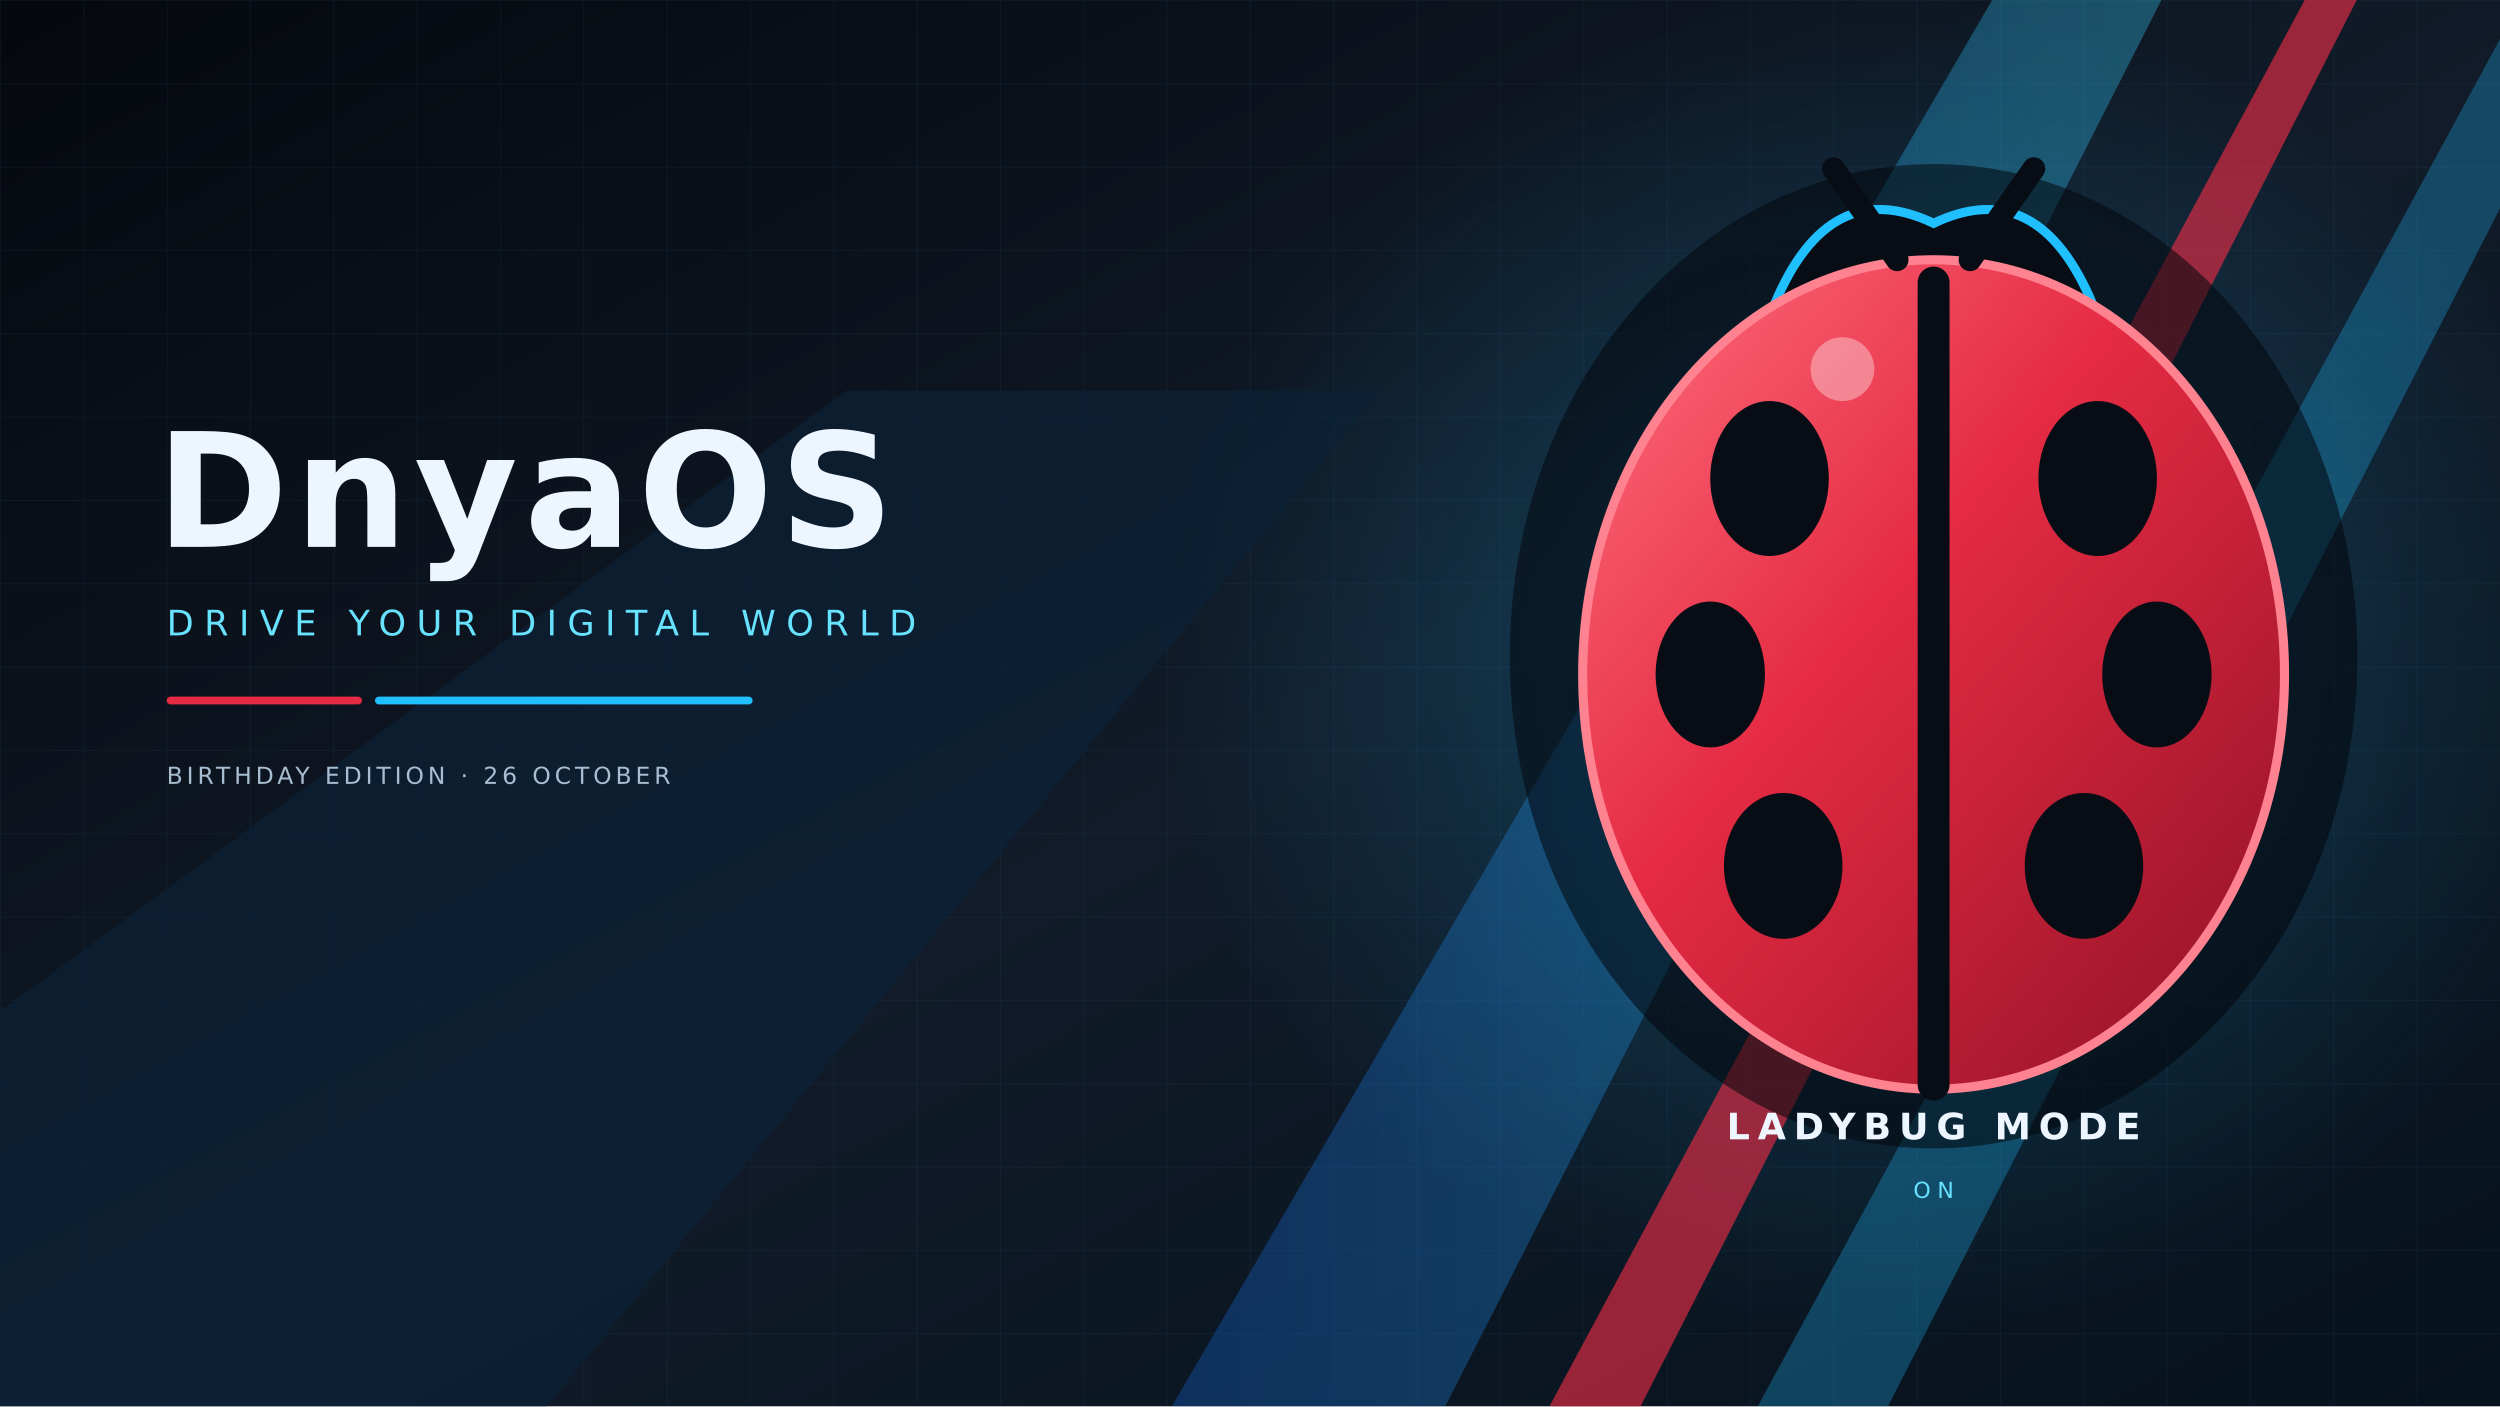
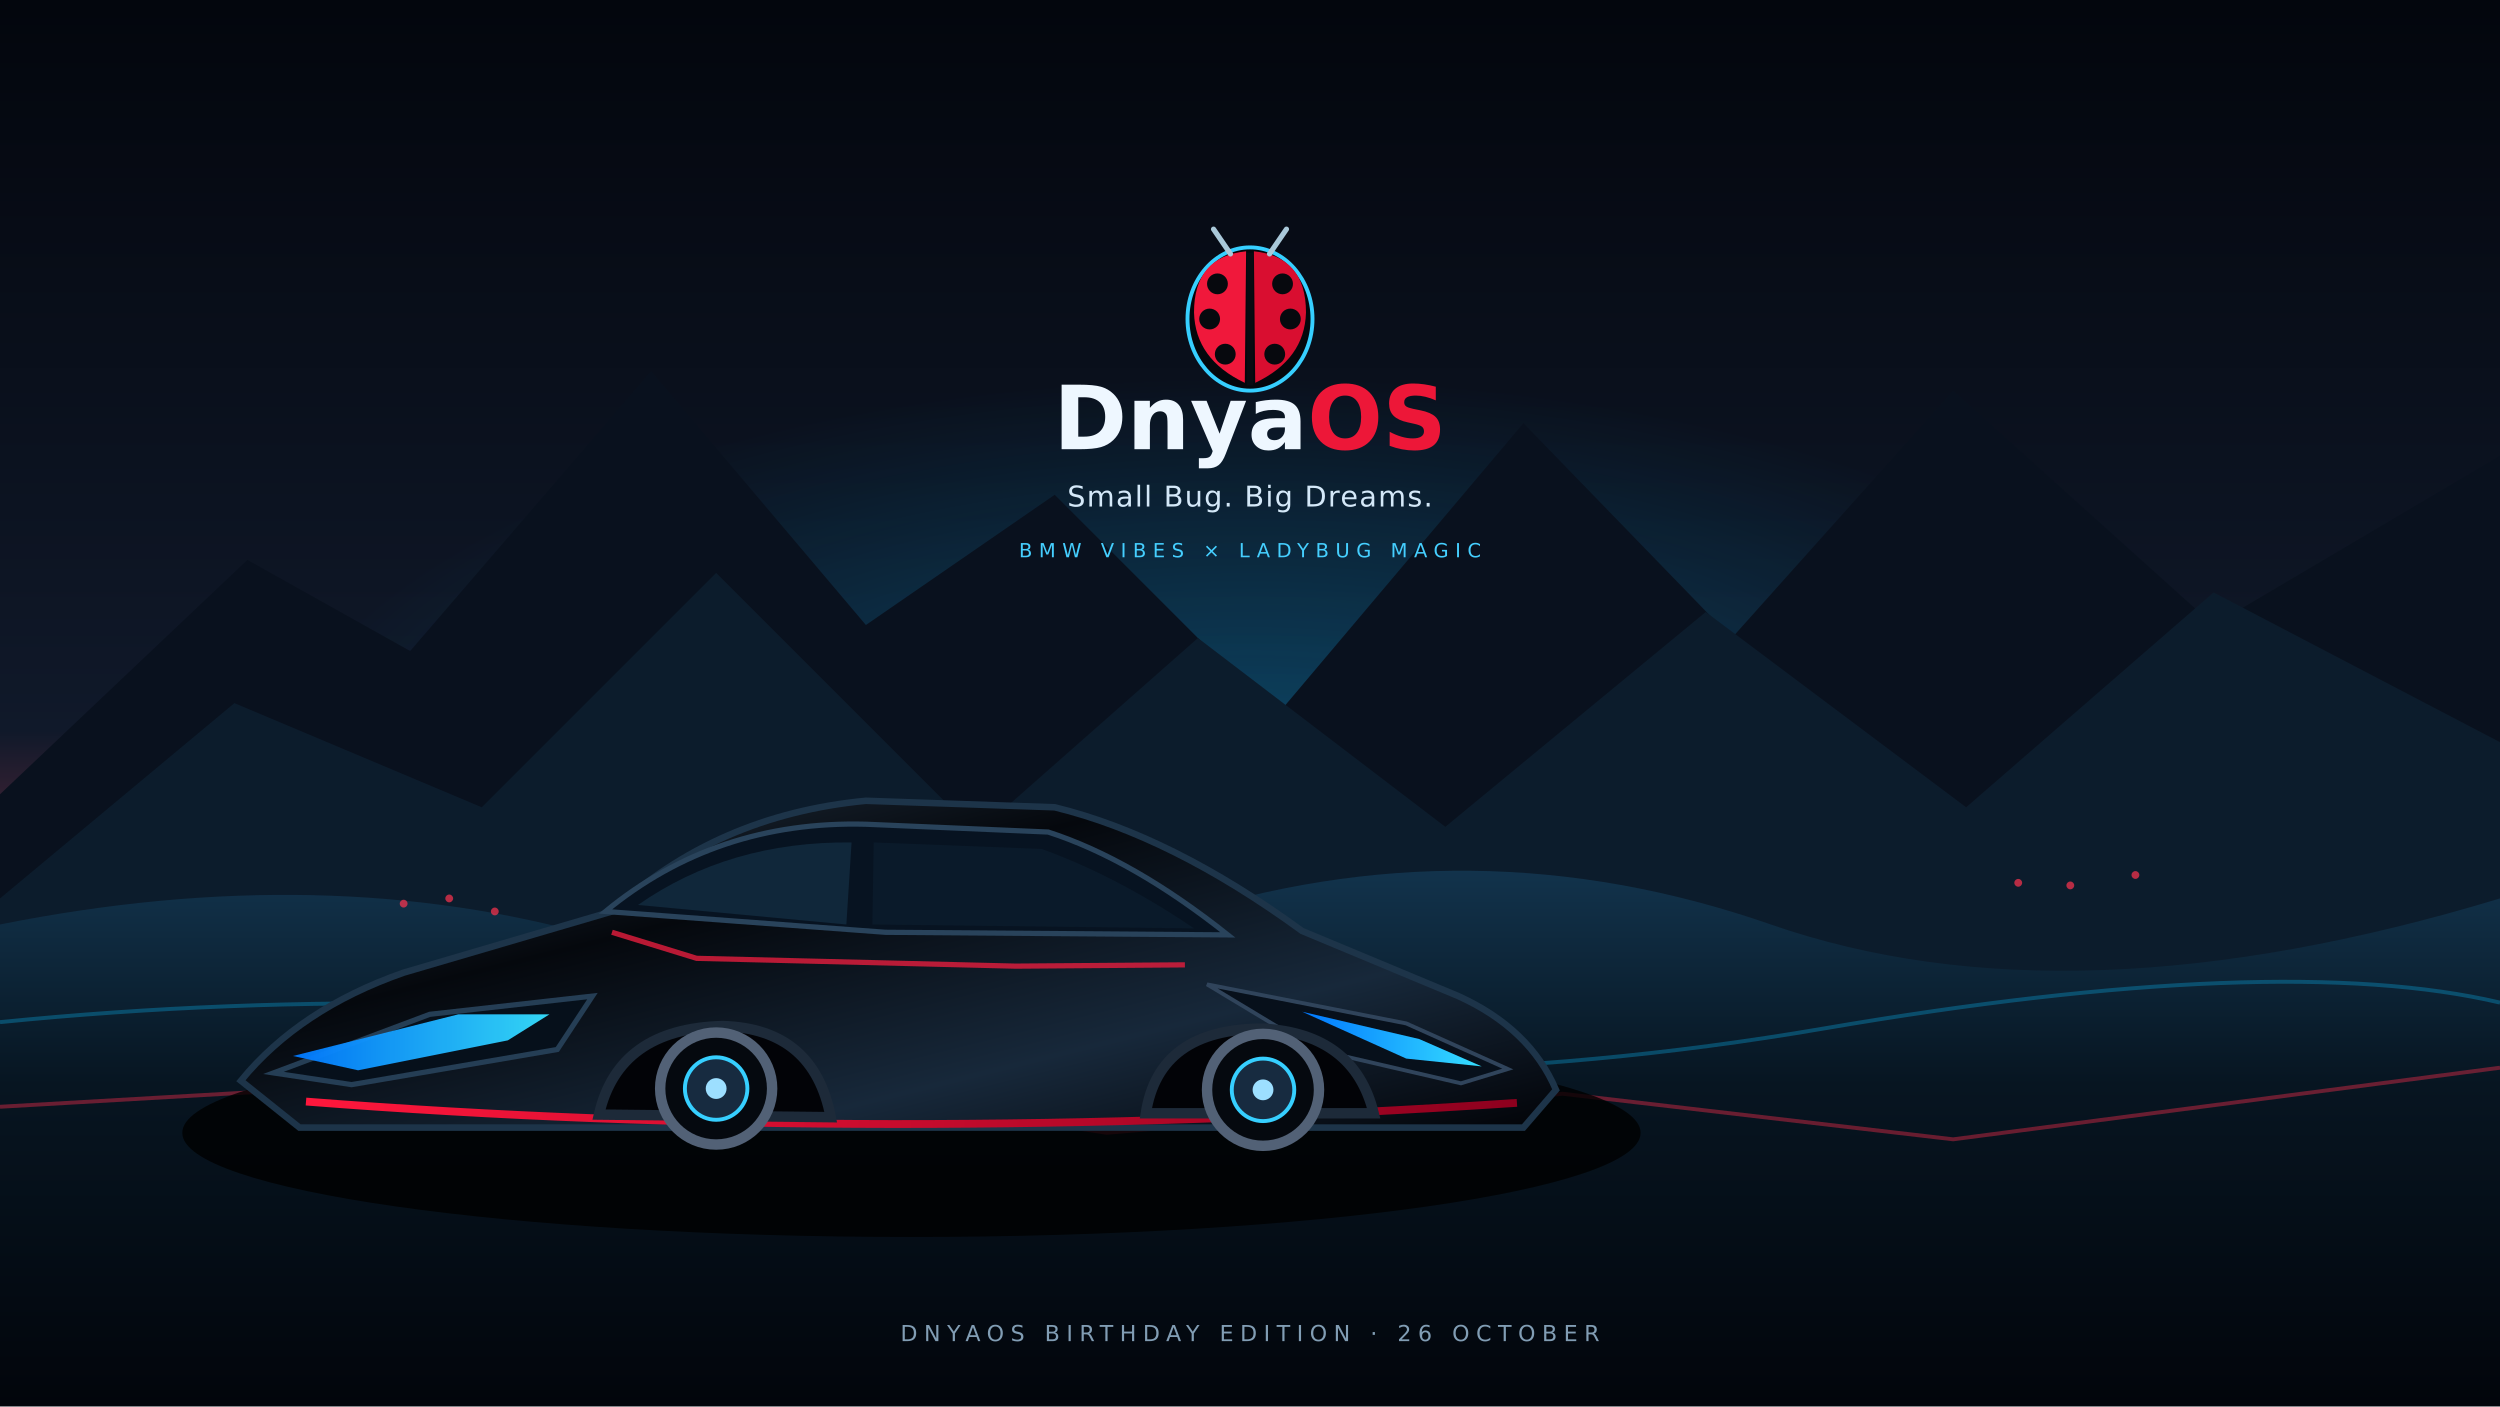
<svg xmlns="http://www.w3.org/2000/svg" width="1920" height="1080" viewBox="0 0 1920 1080">
  <defs>
-     <linearGradient id="bg" x1="0" y1="0" x2="1" y2="1">
-       <stop stop-color="#05080e" />
-       <stop offset=".52" stop-color="#111b29" />
-       <stop offset="1" stop-color="#06121d" />
+     <linearGradient id="sky" x2="0" y2="1">
+       <stop stop-color="#03060d" />
+       <stop offset=".52" stop-color="#10192a" />
+       <stop offset=".72" stop-color="#9a3448" />
+       <stop offset="1" stop-color="#050a13" />
+     </linearGradient>
+     <linearGradient id="lake" x2="0" y2="1">
+       <stop stop-color="#12334c" />
+       <stop offset=".4" stop-color="#071521" />
+       <stop offset="1" stop-color="#02050b" />
+     </linearGradient>
+     <linearGradient id="car" x1="0" y1="0" x2="1" y2="1">
+       <stop stop-color="#27394b" />
+       <stop offset=".35" stop-color="#05080d" />
+       <stop offset=".7" stop-color="#17283a" />
+       <stop offset="1" stop-color="#020307" />
    </linearGradient>
    <linearGradient id="blue">
-       <stop stop-color="#1265d8" />
-       <stop offset="1" stop-color="#35d5ff" />
+       <stop stop-color="#0077ff" />
+       <stop offset="1" stop-color="#36dfff" />
    </linearGradient>
-     <linearGradient id="shell" x1="0" y1="0" x2="1" y2="1">
-       <stop stop-color="#ff7180" />
-       <stop offset=".42" stop-color="#e52b43" />
-       <stop offset="1" stop-color="#8d1025" />
+     <linearGradient id="red">
+       <stop stop-color="#ff173c" />
+       <stop offset="1" stop-color="#8e001e" />
    </linearGradient>
    <radialGradient id="glow">
-       <stop stop-color="#20bfff" stop-opacity=".28" />
-       <stop offset="1" stop-color="#20bfff" stop-opacity="0" />
+       <stop stop-color="#00baff" stop-opacity=".3" />
+       <stop offset="1" stop-color="#00baff" stop-opacity="0" />
    </radialGradient>
-     <pattern id="grid" width="64" height="64" patternUnits="userSpaceOnUse">
-       <path d="M64 0H0V64" fill="none" stroke="#1b4763" stroke-width="1" opacity=".25" />
-     </pattern>
+     <filter id="blur">
+       <feGaussianBlur stdDeviation="24" />
+     </filter>
  </defs>
-   <rect width="1920" height="1080" fill="url(#bg)" />
-   <rect width="1920" height="1080" fill="url(#grid)" />
-   <ellipse cx="1450" cy="510" rx="560" ry="510" fill="url(#glow)" />
-   <path d="M-100 850 L650 300 L1060 300 L420 1080 H-100Z" fill="#0b2237" opacity=".65" />
-   <path d="M900 1080 L1530 0 H1660 L1110 1080Z" fill="url(#blue)" opacity=".32" />
-   <path d="M1190 1080 L1770 0 H1810 L1260 1080Z" fill="#e52b43" opacity=".65" />
-   <path d="M1350 1080 L1920 30 V160 L1450 1080Z" fill="#20bfff" opacity=".28" />
-   <text x="120" y="420" fill="#edf6ff" font-family="DejaVu Sans,sans-serif" font-size="122" font-weight="700" letter-spacing="5">DnyaOS</text>
-   <text x="128" y="488" fill="#67e2ff" font-family="DejaVu Sans,sans-serif" font-size="27" letter-spacing="8">DRIVE YOUR DIGITAL WORLD</text>
-   <rect x="128" y="535" width="150" height="6" rx="3" fill="#e52b43" />
-   <rect x="288" y="535" width="290" height="6" rx="3" fill="#20bfff" />
-   <text x="128" y="602" fill="#a8bed0" font-family="DejaVu Sans,sans-serif" font-size="18" letter-spacing="3">BIRTHDAY EDITION · 26 OCTOBER</text>
-   <g transform="translate(1485 490) scale(3.5)">
-     <ellipse cx="0" cy="4" rx="93" ry="108" fill="#02060b" opacity=".55" />
-     <path d="M-35 -73 Q-23 -102 0 -91 Q23 -102 35 -73 L24 -58 L-24 -58Z" fill="#080d15" stroke="#20bfff" stroke-width="2" />
-     <ellipse cx="0" cy="8" rx="77" ry="91" fill="url(#shell)" stroke="#ff8290" stroke-width="2" />
-     <path d="M0 -78 V98" stroke="#080d15" stroke-width="7" stroke-linecap="round" />
-     <g fill="#080d15">
-       <ellipse cx="-36" cy="-35" rx="13" ry="17" />
-       <ellipse cx="36" cy="-35" rx="13" ry="17" />
-       <ellipse cx="-49" cy="8" rx="12" ry="16" />
-       <ellipse cx="49" cy="8" rx="12" ry="16" />
-       <ellipse cx="-33" cy="50" rx="13" ry="16" />
-       <ellipse cx="33" cy="50" rx="13" ry="16" />
+   <rect width="1920" height="1080" fill="url(#sky)" />
+   <ellipse cx="960" cy="620" rx="760" ry="330" fill="url(#glow)" />
+   <path d="M0 610 190 430 315 500 500 285 665 480 810 380 980 550 1170 325 1330 490 1500 300 1700 480 1920 350V760H0Z" fill="#09111e" />
+   <path d="M0 690 180 540 370 620 550 440 750 640 920 490 1110 635 1310 470 1510 620 1700 455 1920 570V790H0Z" fill="#0c1c2c" />
+   <path d="M0 710 Q250 660 460 720T900 705T1360 710T1920 690V1080H0Z" fill="url(#lake)" />
+   <path d="M0 785 Q350 750 700 800T1400 790T1920 770" stroke="#0a7ca8" stroke-width="3" fill="none" opacity=".5" />
+   <path d="M0 850 520 820 850 870 1200 840 1500 875 1920 820" stroke="#e12a48" stroke-width="3" fill="none" opacity=".45" />
+   <g opacity=".7" fill="#ff334f">
+     <circle cx="310" cy="694" r="3" />
+     <circle cx="345" cy="690" r="3" />
+     <circle cx="380" cy="700" r="3" />
+     <circle cx="1550" cy="678" r="3" />
+     <circle cx="1590" cy="680" r="3" />
+     <circle cx="1640" cy="672" r="3" />
+   </g>
+   <ellipse cx="700" cy="870" rx="560" ry="80" fill="#000" opacity=".8" />
+   <path d="M185 830 Q230 775 310 747 L470 700 Q550 626 665 615 L810 620 Q900 642 1000 715 L1120 765 Q1175 790 1195 837 L1170 866 230 866Z" fill="url(#car)" stroke="#1d3449" stroke-width="5" />
+   <path d="M465 700 Q550 630 665 633 L805 639 Q870 660 943 718 L680 716Z" fill="#071321" stroke="#29435b" stroke-width="4" />
+   <path d="M490 695 Q560 646 654 647 L650 710Z" fill="#10273a" />
+   <path d="M671 647 800 652 Q858 673 917 713L670 710Z" fill="#0a1a2a" />
+   <path d="M210 824 330 779 455 765 428 806 270 833Z" fill="#06101b" stroke="#253e55" stroke-width="4" />
+   <path d="M225 811 352 779 422 779 390 799 275 822Z" fill="url(#blue)" opacity=".95" />
+   <path d="M927 756 1080 786 1158 821 1122 832 1010 806Z" fill="#07101b" stroke="#30445b" stroke-width="3" />
+   <path d="M1000 777 1090 798 1138 819 1080 813Z" fill="url(#blue)" />
+   <path d="M470 716 535 736 780 742 910 741" stroke="#e51d3d" stroke-width="4" fill="none" opacity=".8" />
+   <path d="M235 846 Q670 880 1165 847" stroke="url(#red)" stroke-width="6" fill="none" />
+   <path d="M460 856 Q475 790 555 788 Q625 790 638 858Z" fill="#020307" stroke="#1d2a39" stroke-width="8" />
+   <circle cx="550" cy="836" r="43" fill="#05090f" stroke="#526176" stroke-width="8" />
+   <circle cx="550" cy="836" r="24" fill="#172b40" stroke="#36cfff" stroke-width="3" />
+   <circle cx="550" cy="836" r="8" fill="#9ddfff" />
+   <path d="M880 855 Q890 790 970 790 Q1040 794 1055 855Z" fill="#020307" stroke="#1d2a39" stroke-width="8" />
+   <circle cx="970" cy="837" r="43" fill="#05090f" stroke="#526176" stroke-width="8" />
+   <circle cx="970" cy="837" r="24" fill="#172b40" stroke="#36cfff" stroke-width="3" />
+   <circle cx="970" cy="837" r="8" fill="#9ddfff" />
+   <g transform="translate(960 245)">
+     <ellipse cx="0" cy="0" rx="48" ry="55" fill="#04070c" stroke="#36cfff" stroke-width="3" />
+     <path d="M0 -51V51" stroke="#080b12" stroke-width="5" />
+     <path d="M-3 -52 Q-43 -48 -43 -5 Q-42 31 -4 49Z" fill="#f0183b" />
+     <path d="M3 -52 Q43 -48 43 -5 Q42 31 4 49Z" fill="#d90e30" />
+     <g fill="#07090e">
+       <circle cx="-25" cy="-27" r="8" />
+       <circle cx="-31" cy="0" r="8" />
+       <circle cx="-19" cy="27" r="8" />
+       <circle cx="25" cy="-27" r="8" />
+       <circle cx="31" cy="0" r="8" />
+       <circle cx="19" cy="27" r="8" />
    </g>
-     <path d="M-8 -83 L-22 -103 M8 -83 L22 -103" stroke="#080d15" stroke-width="5" stroke-linecap="round" />
-     <circle cx="-20" cy="-59" r="7" fill="#fff" opacity=".35" />
+     <path d="M-15 -50 -28 -69M15 -50 28 -69" stroke="#a9c8d9" stroke-width="4" stroke-linecap="round" />
  </g>
-   <text x="1485" y="875" text-anchor="middle" fill="#edf6ff" font-family="DejaVu Sans,sans-serif" font-size="28" font-weight="700" letter-spacing="6">LADYBUG MODE</text>
-   <text x="1485" y="920" text-anchor="middle" fill="#67e2ff" font-family="DejaVu Sans,sans-serif" font-size="17" letter-spacing="5">ON</text>
+   <text x="960" y="345" text-anchor="middle" font-family="DejaVu Sans,sans-serif" font-size="68" font-weight="700" fill="#eef7ff">Dnya<tspan fill="#ed1738">OS</tspan>
+   </text>
+   <text x="960" y="389" text-anchor="middle" font-family="DejaVu Sans,sans-serif" font-size="22" fill="#d4e8f8" letter-spacing="1">Small Bug. Big Dreams.</text>
+   <text x="960" y="428" text-anchor="middle" font-family="DejaVu Sans,sans-serif" font-size="15" fill="#45cfff" letter-spacing="5">BMW VIBES × LADYBUG MAGIC</text>
+   <text x="960" y="1030" text-anchor="middle" font-family="DejaVu Sans,sans-serif" font-size="17" fill="#819db4" letter-spacing="5">DNYAOS BIRTHDAY EDITION · 26 OCTOBER</text>
</svg>
